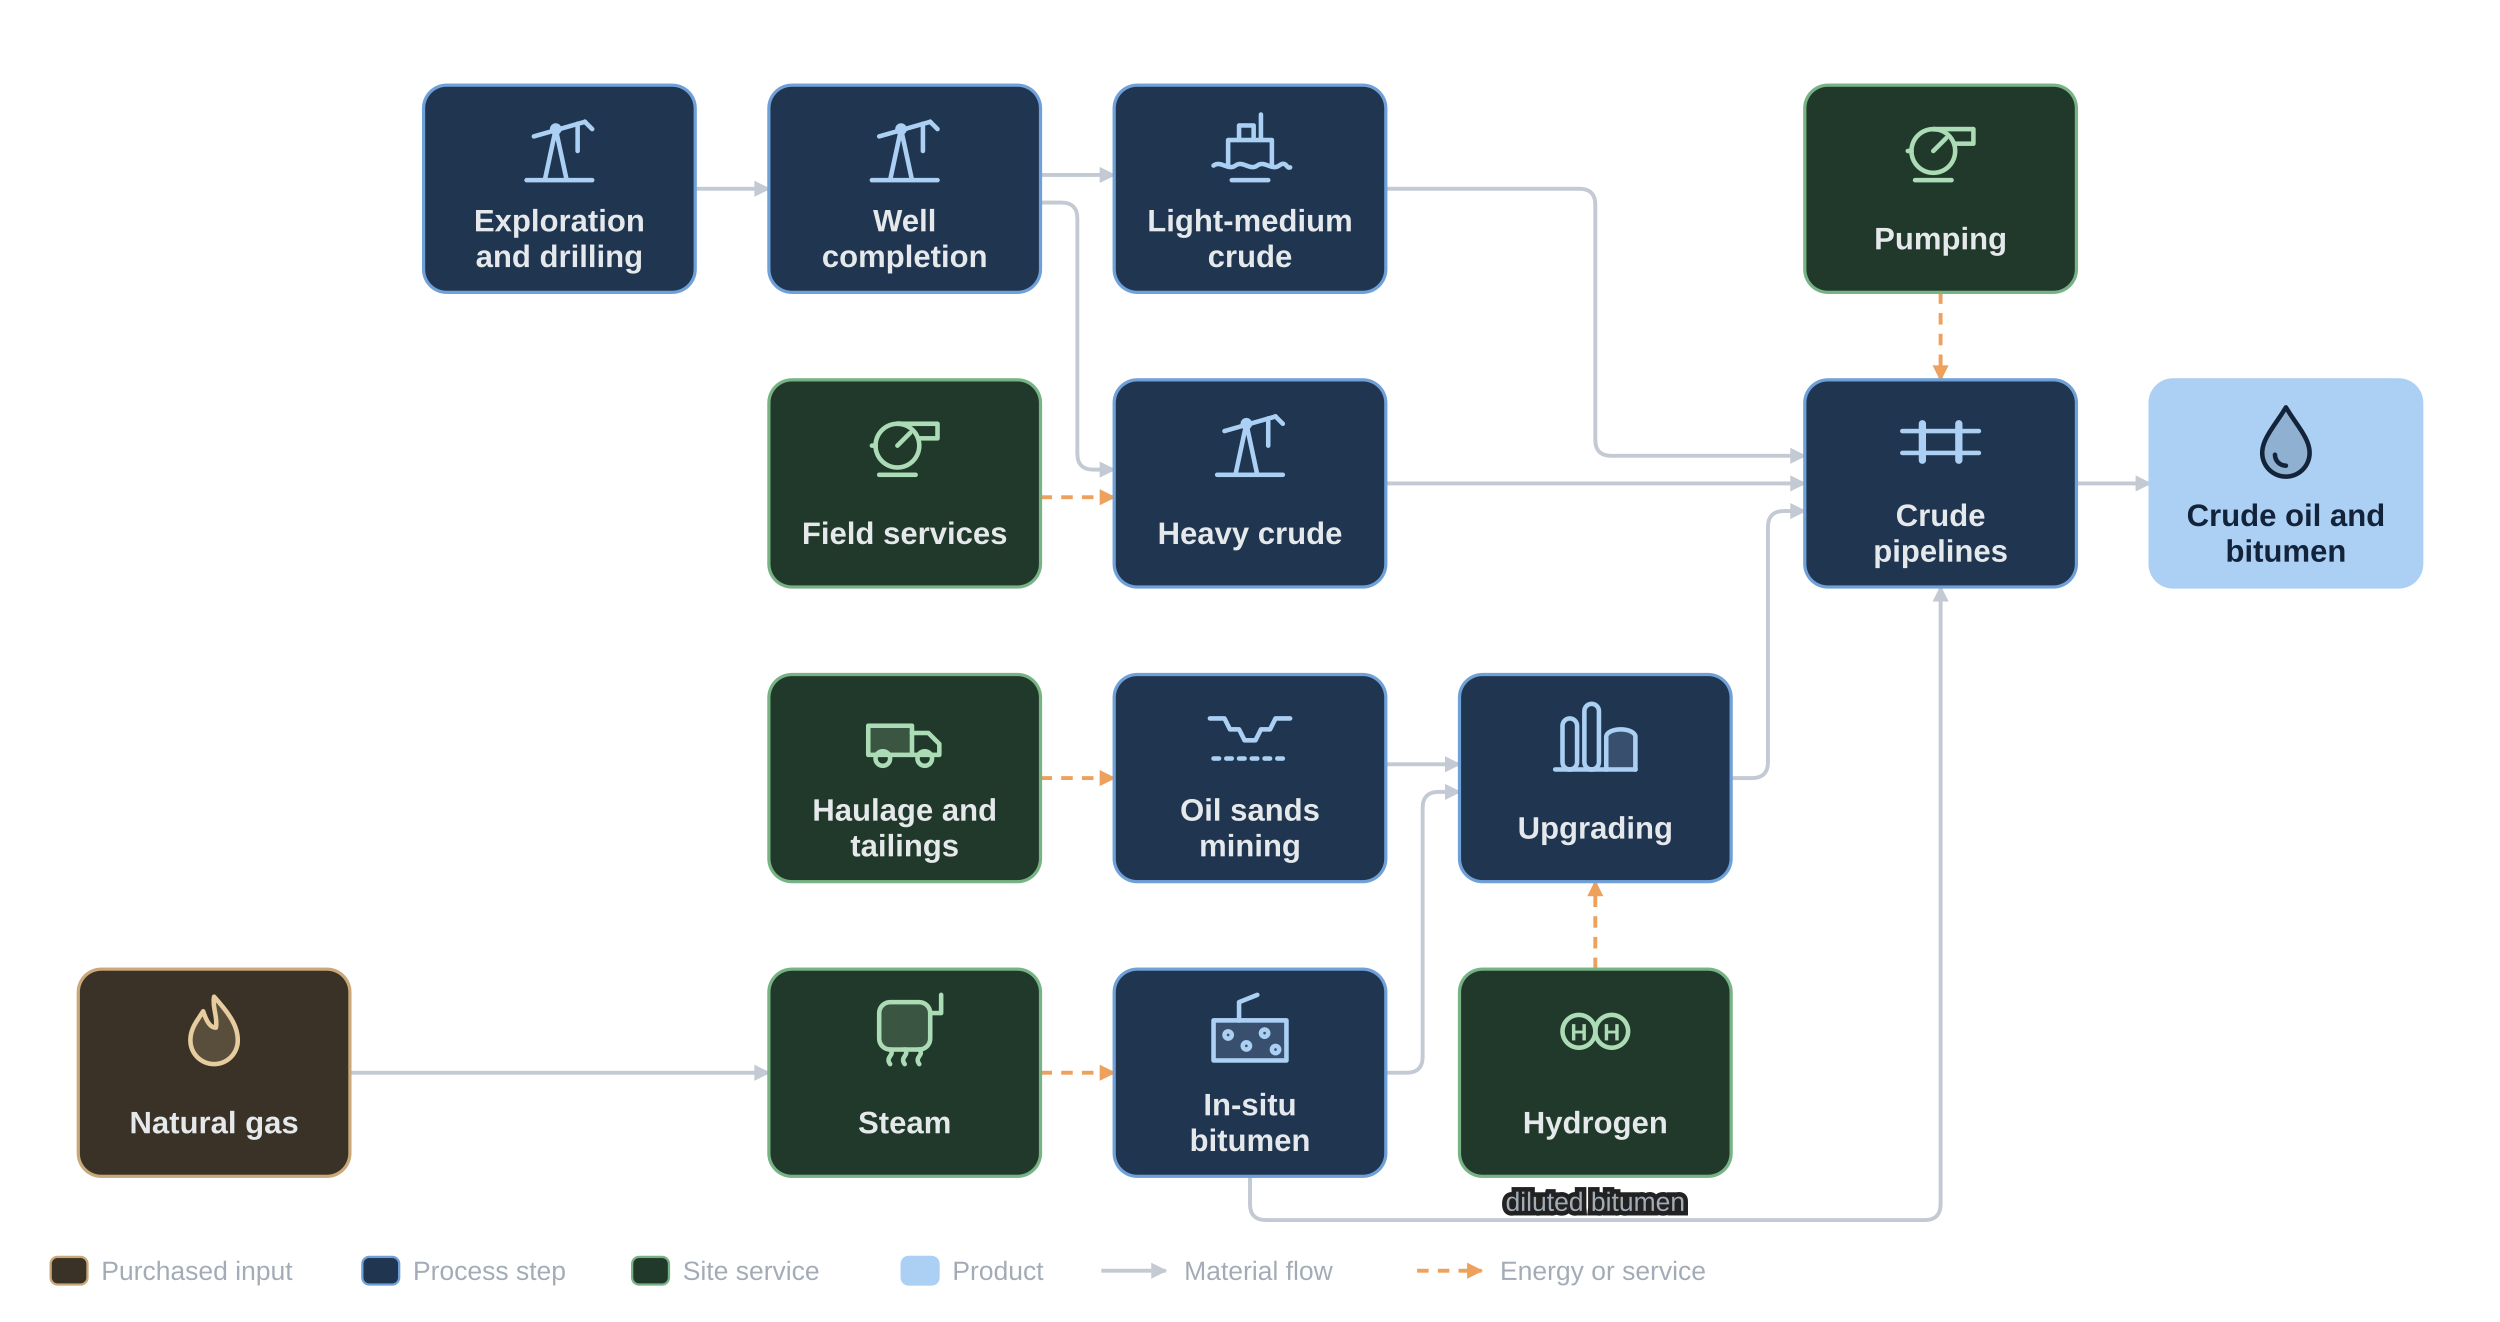
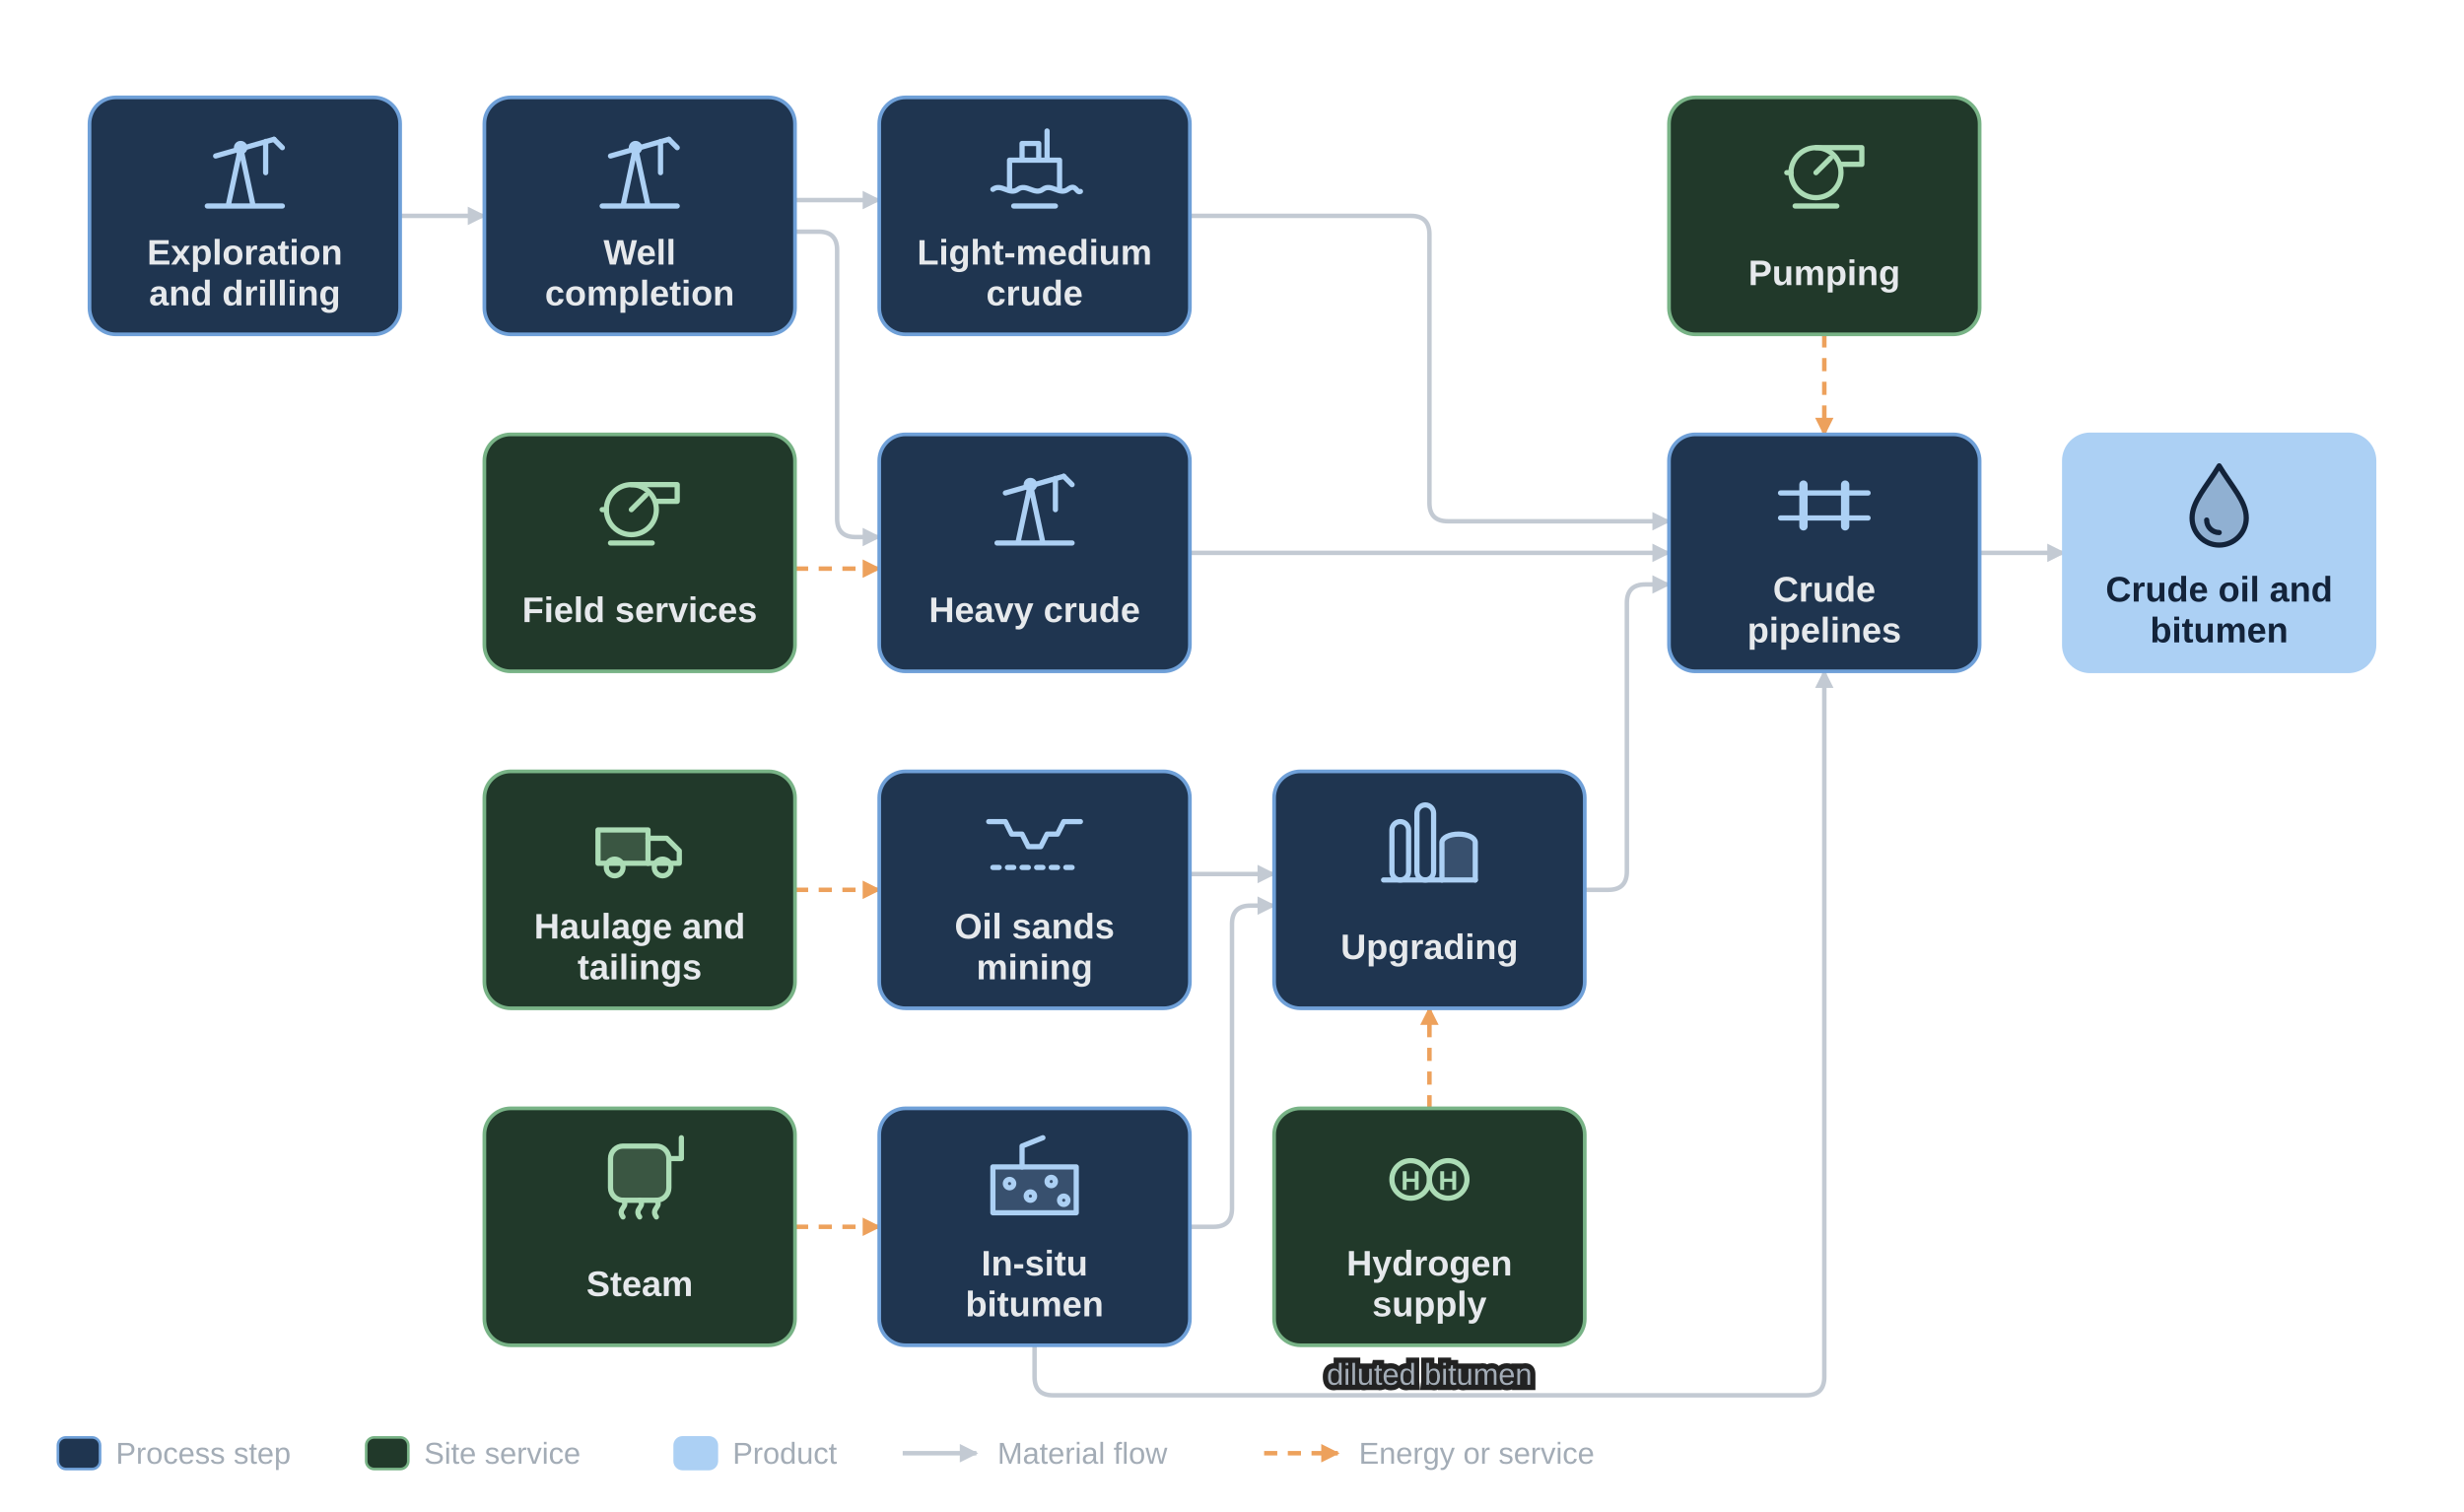
- <svg xmlns="http://www.w3.org/2000/svg" viewBox="0 0 1086 574" width="1086" height="574" font-family="'Source Sans Pro', 'Source Sans 3', 'Segoe UI', 'Helvetica Neue', Arial, sans-serif" role="img" aria-label="Petroleum crude process flowchart">
+ <svg xmlns="http://www.w3.org/2000/svg" viewBox="0 0 936 574" width="936" height="574" font-family="'Source Sans Pro', 'Source Sans 3', 'Segoe UI', 'Helvetica Neue', Arial, sans-serif" role="img" aria-label="Petroleum crude process flowchart">
  <defs>
    <symbol id="icon-boiler" viewBox="0 0 48 48">
      <g fill="none" stroke="currentColor" stroke-width="2.5" stroke-linecap="round" stroke-linejoin="round">
        <rect x="10" y="8" width="28" height="26" rx="6" fill="currentColor" fill-opacity="0.18" />
        <path d="M16 42 c-3-4 3-5 0-8 M24 42 c-3-4 3-5 0-8 M32 42 c-3-4 3-5 0-8" />
        <path d="M38 14 H44 V4" />
      </g>
    </symbol>
    <symbol id="icon-hydrogen" viewBox="0 0 48 48">
      <g fill="none" stroke="currentColor" stroke-width="2.5" stroke-linecap="round" stroke-linejoin="round">
        <circle cx="15" cy="24" r="9" />
        <circle cx="33" cy="24" r="9" />
        <text x="15" y="29" text-anchor="middle" font-size="13" font-weight="700" fill="currentColor" stroke="none">H</text>
        <text x="33" y="29" text-anchor="middle" font-size="13" font-weight="700" fill="currentColor" stroke="none">H</text>
      </g>
    </symbol>
    <symbol id="icon-liquid-fuel" viewBox="0 0 48 48">
      <g fill="none" stroke="currentColor" stroke-width="2.5" stroke-linecap="round" stroke-linejoin="round">
        <path d="M24 5 C30 15 37 22 37 30 A13 13 0 0 1 11 30 C11 22 18 15 24 5 Z" fill="currentColor" fill-opacity="0.18" />
        <path d="M18 31 a6 6 0 0 0 6 6" />
-       </g>
-     </symbol>
-     <symbol id="icon-natural-gas" viewBox="0 0 48 48">
-       <g fill="none" stroke="currentColor" stroke-width="2.5" stroke-linecap="round" stroke-linejoin="round">
-         <path d="M24 5 C31 13 37 20 37 29 A13 13 0 0 1 11 29 C11 22 15 18 18 13 C20 19 22 22 25 22 C26 16 23 11 24 5 Z" fill="currentColor" fill-opacity="0.18" />
      </g>
    </symbol>
    <symbol id="icon-offshore" viewBox="0 0 48 48">
      <g fill="none" stroke="currentColor" stroke-width="2.5" stroke-linecap="round" stroke-linejoin="round">
        <path d="M4 34 c4-3 8 3 12 0 s8 3 12 0 s8 3 12 0 s4 2 6 1" />
        <path d="M12 34 V20 H36 V34 M18 20 V12 H26 V20 M30 20 V6 M14 42 H34" />
      </g>
    </symbol>
    <symbol id="icon-oil-sands" viewBox="0 0 48 48">
      <g fill="none" stroke="currentColor" stroke-width="2.5" stroke-linecap="round" stroke-linejoin="round">
        <path d="M4 18 H44 V40 H4 Z" fill="currentColor" fill-opacity="0.18" />
        <circle cx="12" cy="26" r="2" />
        <circle cx="22" cy="32" r="2" />
        <circle cx="32" cy="25" r="2" />
        <circle cx="38" cy="34" r="2" />
        <path d="M18 18 V8 L28 4" />
      </g>
    </symbol>
    <symbol id="icon-open-pit" viewBox="0 0 48 48">
      <g fill="none" stroke="currentColor" stroke-width="2.5" stroke-linecap="round" stroke-linejoin="round">
        <path d="M2 14 H10 L13 20 H18 L21 26 H27 L30 20 H35 L38 14 H46" />
        <path d="M4 36 H44" stroke-dasharray="3 4" />
      </g>
    </symbol>
    <symbol id="icon-pipeline" viewBox="0 0 48 48">
      <g fill="none" stroke="currentColor" stroke-width="2.5" stroke-linecap="round" stroke-linejoin="round">
        <path d="M3 18 H45 M3 30 H45" />
        <path d="M14 14 V34 M34 14 V34" stroke-width="4" />
      </g>
    </symbol>
    <symbol id="icon-pump" viewBox="0 0 48 48">
      <g fill="none" stroke="currentColor" stroke-width="2.5" stroke-linecap="round" stroke-linejoin="round">
        <circle cx="20" cy="26" r="12" />
        <path d="M20 14 H42 V22 H32" />
        <path d="M6 26 H8 M20 26 L27 19" />
        <path d="M10 42 H30" />
      </g>
    </symbol>
    <symbol id="icon-refinery" viewBox="0 0 48 48">
      <g fill="none" stroke="currentColor" stroke-width="2.5" stroke-linecap="round" stroke-linejoin="round">
        <rect x="6" y="14" width="8" height="28" rx="4" />
        <rect x="18" y="6" width="8" height="36" rx="4" />
        <path d="M30 42 V24 A8 4 0 0 1 46 24 V42" fill="currentColor" fill-opacity="0.18" />
        <path d="M2 42 H46" />
      </g>
    </symbol>
    <symbol id="icon-truck" viewBox="0 0 48 48">
      <g fill="none" stroke="currentColor" stroke-width="2.5" stroke-linecap="round" stroke-linejoin="round">
        <path d="M4 18 H28 V34 H4 Z" fill="currentColor" fill-opacity="0.18" />
        <path d="M28 22 H37 L43 28 V34 H28" />
        <circle cx="12" cy="36" r="4" />
        <circle cx="35" cy="36" r="4" />
      </g>
    </symbol>
    <symbol id="icon-well" viewBox="0 0 48 48">
      <g fill="none" stroke="currentColor" stroke-width="2.5" stroke-linecap="round" stroke-linejoin="round">
        <path d="M6 42 H42 M16 42 L22 14 L28 42 M10 18 L38 10 M34 11 V26 M22 14 L22 14" />
        <circle cx="22" cy="14" r="2" />
        <path d="M38 10 L42 14" />
      </g>
    </symbol>
    <marker id="arrow-material" viewBox="0 0 10 10" refX="9" refY="5" markerWidth="7" markerHeight="7" markerUnits="userSpaceOnUse" orient="auto-start-reverse">
      <path d="M 0 0 L 10 5 L 0 10 z" fill="#c3cad3" />
    </marker>
    <marker id="arrow-energy" viewBox="0 0 10 10" refX="9" refY="5" markerWidth="7" markerHeight="7" markerUnits="userSpaceOnUse" orient="auto-start-reverse">
      <path d="M 0 0 L 10 5 L 0 10 z" fill="#eda15c" />
    </marker>
    <marker id="arrow-emission" viewBox="0 0 10 10" refX="9" refY="5" markerWidth="7" markerHeight="7" markerUnits="userSpaceOnUse" orient="auto-start-reverse">
      <path d="M 0 0 L 10 5 L 0 10 z" fill="#8f9aa6" />
    </marker>
  </defs>
-   <path d="M 302.0 82.0 L 334.0 82.0" fill="none" stroke="#c3cad3" stroke-width="1.7" marker-end="url(#arrow-material)" />
-   <path d="M 452.0 76.0 L 484.0 76.0" fill="none" stroke="#c3cad3" stroke-width="1.7" marker-end="url(#arrow-material)" />
-   <path d="M 452.0 88.0 L 461.0 88.0 Q 468.0 88.0 468.0 95.0 L 468.0 197.0 Q 468.0 204.0 475.0 204.0 L 484.0 204.0" fill="none" stroke="#c3cad3" stroke-width="1.7" marker-end="url(#arrow-material)" />
-   <path d="M 452.0 216.0 L 484.0 216.0" fill="none" stroke="#eda15c" stroke-width="1.7" stroke-dasharray="5 4" marker-end="url(#arrow-energy)" />
-   <path d="M 452.0 338.0 L 484.0 338.0" fill="none" stroke="#eda15c" stroke-width="1.7" stroke-dasharray="5 4" marker-end="url(#arrow-energy)" />
-   <path d="M 152.0 466.0 L 334.0 466.0" fill="none" stroke="#c3cad3" stroke-width="1.7" marker-end="url(#arrow-material)" />
-   <path d="M 452.0 466.0 L 484.0 466.0" fill="none" stroke="#eda15c" stroke-width="1.7" stroke-dasharray="5 4" marker-end="url(#arrow-energy)" />
-   <path d="M 602.0 332.0 L 634.0 332.0" fill="none" stroke="#c3cad3" stroke-width="1.7" marker-end="url(#arrow-material)" />
-   <path d="M 602.0 466.0 L 611.0 466.0 Q 618.0 466.0 618.0 459.0 L 618.0 351.0 Q 618.0 344.0 625.0 344.0 L 634.0 344.0" fill="none" stroke="#c3cad3" stroke-width="1.7" marker-end="url(#arrow-material)" />
-   <path d="M 693.0 421.0 L 693.0 383.0" fill="none" stroke="#eda15c" stroke-width="1.7" stroke-dasharray="5 4" marker-end="url(#arrow-energy)" />
-   <path d="M 602.0 82.0 L 686.0 82.0 Q 693.0 82.0 693.0 89.0 L 693.0 191.0 Q 693.0 198.0 700.0 198.0 L 784.0 198.0" fill="none" stroke="#c3cad3" stroke-width="1.7" marker-end="url(#arrow-material)" />
-   <path d="M 602.0 210.0 L 784.0 210.0" fill="none" stroke="#c3cad3" stroke-width="1.7" marker-end="url(#arrow-material)" />
-   <path d="M 752.0 338.0 L 761.0 338.0 Q 768.0 338.0 768.0 331.0 L 768.0 229.0 Q 768.0 222.0 775.0 222.0 L 784.0 222.0" fill="none" stroke="#c3cad3" stroke-width="1.7" marker-end="url(#arrow-material)" />
-   <path d="M 543.0 511.0 L 543.0 523.0 Q 543.0 530.0 550.0 530.0 L 836.0 530.0 Q 843.0 530.0 843.0 523.0 L 843.0 255.0" fill="none" stroke="#c3cad3" stroke-width="1.7" marker-end="url(#arrow-material)" />
-   <text x="693.0" y="526.0" text-anchor="middle" font-size="11.5" fill="#a3acb6" stroke="#222222" stroke-width="4" paint-order="stroke">diluted bitumen</text>
-   <path d="M 843.0 127.0 L 843.0 165.0" fill="none" stroke="#eda15c" stroke-width="1.7" stroke-dasharray="5 4" marker-end="url(#arrow-energy)" />
-   <path d="M 902.0 210.0 L 934.0 210.0" fill="none" stroke="#c3cad3" stroke-width="1.7" marker-end="url(#arrow-material)" />
+   <path d="M 152.0 82.0 L 184.0 82.0" fill="none" stroke="#c3cad3" stroke-width="1.7" marker-end="url(#arrow-material)" />
+   <path d="M 302.0 76.0 L 334.0 76.0" fill="none" stroke="#c3cad3" stroke-width="1.7" marker-end="url(#arrow-material)" />
+   <path d="M 302.0 88.0 L 311.0 88.0 Q 318.0 88.0 318.0 95.0 L 318.0 197.0 Q 318.0 204.0 325.0 204.0 L 334.0 204.0" fill="none" stroke="#c3cad3" stroke-width="1.7" marker-end="url(#arrow-material)" />
+   <path d="M 302.0 216.0 L 334.0 216.0" fill="none" stroke="#eda15c" stroke-width="1.7" stroke-dasharray="5 4" marker-end="url(#arrow-energy)" />
+   <path d="M 302.0 338.0 L 334.0 338.0" fill="none" stroke="#eda15c" stroke-width="1.7" stroke-dasharray="5 4" marker-end="url(#arrow-energy)" />
+   <path d="M 302.0 466.0 L 334.0 466.0" fill="none" stroke="#eda15c" stroke-width="1.7" stroke-dasharray="5 4" marker-end="url(#arrow-energy)" />
+   <path d="M 452.0 332.0 L 484.0 332.0" fill="none" stroke="#c3cad3" stroke-width="1.7" marker-end="url(#arrow-material)" />
+   <path d="M 452.0 466.0 L 461.0 466.0 Q 468.0 466.0 468.0 459.0 L 468.0 351.0 Q 468.0 344.0 475.0 344.0 L 484.0 344.0" fill="none" stroke="#c3cad3" stroke-width="1.7" marker-end="url(#arrow-material)" />
+   <path d="M 543.0 421.0 L 543.0 383.0" fill="none" stroke="#eda15c" stroke-width="1.7" stroke-dasharray="5 4" marker-end="url(#arrow-energy)" />
+   <path d="M 452.0 82.0 L 536.0 82.0 Q 543.0 82.0 543.0 89.0 L 543.0 191.0 Q 543.0 198.0 550.0 198.0 L 634.0 198.0" fill="none" stroke="#c3cad3" stroke-width="1.7" marker-end="url(#arrow-material)" />
+   <path d="M 452.0 210.0 L 634.0 210.0" fill="none" stroke="#c3cad3" stroke-width="1.7" marker-end="url(#arrow-material)" />
+   <path d="M 602.0 338.0 L 611.0 338.0 Q 618.0 338.0 618.0 331.0 L 618.0 229.0 Q 618.0 222.0 625.0 222.0 L 634.0 222.0" fill="none" stroke="#c3cad3" stroke-width="1.7" marker-end="url(#arrow-material)" />
+   <path d="M 393.0 511.0 L 393.0 523.0 Q 393.0 530.0 400.0 530.0 L 686.0 530.0 Q 693.0 530.0 693.0 523.0 L 693.0 255.0" fill="none" stroke="#c3cad3" stroke-width="1.7" marker-end="url(#arrow-material)" />
+   <text x="543.0" y="526.0" text-anchor="middle" font-size="11.5" fill="#a3acb6" stroke="#222222" stroke-width="4" paint-order="stroke">diluted bitumen</text>
+   <path d="M 693.0 127.0 L 693.0 165.0" fill="none" stroke="#eda15c" stroke-width="1.7" stroke-dasharray="5 4" marker-end="url(#arrow-energy)" />
+   <path d="M 752.0 210.0 L 784.0 210.0" fill="none" stroke="#c3cad3" stroke-width="1.7" marker-end="url(#arrow-material)" />
  <g>
-     <rect x="34.0" y="421.0" width="118" height="90" rx="10" fill="#3a3226" stroke="#c9a979" stroke-width="1.4" />
-     <use href="#icon-natural-gas" x="74.0" y="429.0" width="38" height="38" style="color:#e6cc9f" />
-     <text x="93.0" y="492.3" text-anchor="middle" font-size="13.5" font-weight="600" fill="#e6e9ec">Natural gas</text>
+     <rect x="34.0" y="37.0" width="118" height="90" rx="10" fill="#1f3550" stroke="#6fa0d8" stroke-width="1.4" />
+     <use href="#icon-well" x="74.0" y="45.0" width="38" height="38" style="color:#acd0f4" />
+     <text x="93.0" y="100.5" text-anchor="middle" font-size="13.5" font-weight="600" fill="#e6e9ec">Exploration</text>
+     <text x="93.0" y="116.0" text-anchor="middle" font-size="13.5" font-weight="600" fill="#e6e9ec">and drilling</text>
  </g>
  <g>
    <rect x="184.0" y="37.0" width="118" height="90" rx="10" fill="#1f3550" stroke="#6fa0d8" stroke-width="1.4" />
    <use href="#icon-well" x="224.0" y="45.0" width="38" height="38" style="color:#acd0f4" />
-     <text x="243.0" y="100.5" text-anchor="middle" font-size="13.5" font-weight="600" fill="#e6e9ec">Exploration</text>
-     <text x="243.0" y="116.0" text-anchor="middle" font-size="13.5" font-weight="600" fill="#e6e9ec">and drilling</text>
+     <text x="243.0" y="100.5" text-anchor="middle" font-size="13.5" font-weight="600" fill="#e6e9ec">Well</text>
+     <text x="243.0" y="116.0" text-anchor="middle" font-size="13.5" font-weight="600" fill="#e6e9ec">completion</text>
  </g>
  <g>
    <rect x="334.0" y="37.0" width="118" height="90" rx="10" fill="#1f3550" stroke="#6fa0d8" stroke-width="1.4" />
-     <use href="#icon-well" x="374.0" y="45.0" width="38" height="38" style="color:#acd0f4" />
-     <text x="393.0" y="100.5" text-anchor="middle" font-size="13.5" font-weight="600" fill="#e6e9ec">Well</text>
-     <text x="393.0" y="116.0" text-anchor="middle" font-size="13.5" font-weight="600" fill="#e6e9ec">completion</text>
+     <use href="#icon-offshore" x="374.0" y="45.0" width="38" height="38" style="color:#acd0f4" />
+     <text x="393.0" y="100.5" text-anchor="middle" font-size="13.5" font-weight="600" fill="#e6e9ec">Light-medium</text>
+     <text x="393.0" y="116.0" text-anchor="middle" font-size="13.5" font-weight="600" fill="#e6e9ec">crude</text>
  </g>
  <g>
-     <rect x="484.0" y="37.0" width="118" height="90" rx="10" fill="#1f3550" stroke="#6fa0d8" stroke-width="1.4" />
-     <use href="#icon-offshore" x="524.0" y="45.0" width="38" height="38" style="color:#acd0f4" />
-     <text x="543.0" y="100.5" text-anchor="middle" font-size="13.5" font-weight="600" fill="#e6e9ec">Light-medium</text>
-     <text x="543.0" y="116.0" text-anchor="middle" font-size="13.5" font-weight="600" fill="#e6e9ec">crude</text>
+     <rect x="184.0" y="165.0" width="118" height="90" rx="10" fill="#21392a" stroke="#78b386" stroke-width="1.4" />
+     <use href="#icon-pump" x="224.0" y="173.0" width="38" height="38" style="color:#acdcb6" />
+     <text x="243.0" y="236.3" text-anchor="middle" font-size="13.5" font-weight="600" fill="#e6e9ec">Field services</text>
  </g>
  <g>
-     <rect x="334.0" y="165.0" width="118" height="90" rx="10" fill="#21392a" stroke="#78b386" stroke-width="1.4" />
-     <use href="#icon-pump" x="374.0" y="173.0" width="38" height="38" style="color:#acdcb6" />
-     <text x="393.0" y="236.3" text-anchor="middle" font-size="13.5" font-weight="600" fill="#e6e9ec">Field services</text>
+     <rect x="334.0" y="165.0" width="118" height="90" rx="10" fill="#1f3550" stroke="#6fa0d8" stroke-width="1.4" />
+     <use href="#icon-well" x="374.0" y="173.0" width="38" height="38" style="color:#acd0f4" />
+     <text x="393.0" y="236.3" text-anchor="middle" font-size="13.5" font-weight="600" fill="#e6e9ec">Heavy crude</text>
  </g>
  <g>
-     <rect x="484.0" y="165.0" width="118" height="90" rx="10" fill="#1f3550" stroke="#6fa0d8" stroke-width="1.4" />
-     <use href="#icon-well" x="524.0" y="173.0" width="38" height="38" style="color:#acd0f4" />
-     <text x="543.0" y="236.3" text-anchor="middle" font-size="13.5" font-weight="600" fill="#e6e9ec">Heavy crude</text>
+     <rect x="184.0" y="293.0" width="118" height="90" rx="10" fill="#21392a" stroke="#78b386" stroke-width="1.4" />
+     <use href="#icon-truck" x="224.0" y="301.0" width="38" height="38" style="color:#acdcb6" />
+     <text x="243.0" y="356.5" text-anchor="middle" font-size="13.5" font-weight="600" fill="#e6e9ec">Haulage and</text>
+     <text x="243.0" y="372.0" text-anchor="middle" font-size="13.5" font-weight="600" fill="#e6e9ec">tailings</text>
  </g>
  <g>
-     <rect x="334.0" y="293.0" width="118" height="90" rx="10" fill="#21392a" stroke="#78b386" stroke-width="1.4" />
-     <use href="#icon-truck" x="374.0" y="301.0" width="38" height="38" style="color:#acdcb6" />
-     <text x="393.0" y="356.5" text-anchor="middle" font-size="13.5" font-weight="600" fill="#e6e9ec">Haulage and</text>
-     <text x="393.0" y="372.0" text-anchor="middle" font-size="13.5" font-weight="600" fill="#e6e9ec">tailings</text>
+     <rect x="334.0" y="293.0" width="118" height="90" rx="10" fill="#1f3550" stroke="#6fa0d8" stroke-width="1.4" />
+     <use href="#icon-open-pit" x="374.0" y="301.0" width="38" height="38" style="color:#acd0f4" />
+     <text x="393.0" y="356.5" text-anchor="middle" font-size="13.5" font-weight="600" fill="#e6e9ec">Oil sands</text>
+     <text x="393.0" y="372.0" text-anchor="middle" font-size="13.5" font-weight="600" fill="#e6e9ec">mining</text>
+   </g>
+   <g>
+     <rect x="184.0" y="421.0" width="118" height="90" rx="10" fill="#21392a" stroke="#78b386" stroke-width="1.4" />
+     <use href="#icon-boiler" x="224.0" y="429.0" width="38" height="38" style="color:#acdcb6" />
+     <text x="243.0" y="492.3" text-anchor="middle" font-size="13.5" font-weight="600" fill="#e6e9ec">Steam</text>
+   </g>
+   <g>
+     <rect x="334.0" y="421.0" width="118" height="90" rx="10" fill="#1f3550" stroke="#6fa0d8" stroke-width="1.4" />
+     <use href="#icon-oil-sands" x="374.0" y="429.0" width="38" height="38" style="color:#acd0f4" />
+     <text x="393.0" y="484.5" text-anchor="middle" font-size="13.5" font-weight="600" fill="#e6e9ec">In-situ</text>
+     <text x="393.0" y="500.0" text-anchor="middle" font-size="13.5" font-weight="600" fill="#e6e9ec">bitumen</text>
  </g>
  <g>
    <rect x="484.0" y="293.0" width="118" height="90" rx="10" fill="#1f3550" stroke="#6fa0d8" stroke-width="1.4" />
-     <use href="#icon-open-pit" x="524.0" y="301.0" width="38" height="38" style="color:#acd0f4" />
-     <text x="543.0" y="356.5" text-anchor="middle" font-size="13.5" font-weight="600" fill="#e6e9ec">Oil sands</text>
-     <text x="543.0" y="372.0" text-anchor="middle" font-size="13.5" font-weight="600" fill="#e6e9ec">mining</text>
+     <use href="#icon-refinery" x="524.0" y="301.0" width="38" height="38" style="color:#acd0f4" />
+     <text x="543.0" y="364.3" text-anchor="middle" font-size="13.5" font-weight="600" fill="#e6e9ec">Upgrading</text>
  </g>
  <g>
-     <rect x="334.0" y="421.0" width="118" height="90" rx="10" fill="#21392a" stroke="#78b386" stroke-width="1.4" />
-     <use href="#icon-boiler" x="374.0" y="429.0" width="38" height="38" style="color:#acdcb6" />
-     <text x="393.0" y="492.3" text-anchor="middle" font-size="13.5" font-weight="600" fill="#e6e9ec">Steam</text>
+     <rect x="484.0" y="421.0" width="118" height="90" rx="10" fill="#21392a" stroke="#78b386" stroke-width="1.4" />
+     <use href="#icon-hydrogen" x="524.0" y="429.0" width="38" height="38" style="color:#acdcb6" />
+     <text x="543.0" y="484.5" text-anchor="middle" font-size="13.5" font-weight="600" fill="#e6e9ec">Hydrogen</text>
+     <text x="543.0" y="500.0" text-anchor="middle" font-size="13.5" font-weight="600" fill="#e6e9ec">supply</text>
  </g>
  <g>
-     <rect x="484.0" y="421.0" width="118" height="90" rx="10" fill="#1f3550" stroke="#6fa0d8" stroke-width="1.4" />
-     <use href="#icon-oil-sands" x="524.0" y="429.0" width="38" height="38" style="color:#acd0f4" />
-     <text x="543.0" y="484.5" text-anchor="middle" font-size="13.5" font-weight="600" fill="#e6e9ec">In-situ</text>
-     <text x="543.0" y="500.0" text-anchor="middle" font-size="13.5" font-weight="600" fill="#e6e9ec">bitumen</text>
+     <rect x="634.0" y="37.0" width="118" height="90" rx="10" fill="#21392a" stroke="#78b386" stroke-width="1.4" />
+     <use href="#icon-pump" x="674.0" y="45.0" width="38" height="38" style="color:#acdcb6" />
+     <text x="693.0" y="108.3" text-anchor="middle" font-size="13.5" font-weight="600" fill="#e6e9ec">Pumping</text>
  </g>
  <g>
-     <rect x="634.0" y="293.0" width="118" height="90" rx="10" fill="#1f3550" stroke="#6fa0d8" stroke-width="1.4" />
-     <use href="#icon-refinery" x="674.0" y="301.0" width="38" height="38" style="color:#acd0f4" />
-     <text x="693.0" y="364.3" text-anchor="middle" font-size="13.5" font-weight="600" fill="#e6e9ec">Upgrading</text>
+     <rect x="634.0" y="165.0" width="118" height="90" rx="10" fill="#1f3550" stroke="#6fa0d8" stroke-width="1.4" />
+     <use href="#icon-pipeline" x="674.0" y="173.0" width="38" height="38" style="color:#acd0f4" />
+     <text x="693.0" y="228.5" text-anchor="middle" font-size="13.5" font-weight="600" fill="#e6e9ec">Crude</text>
+     <text x="693.0" y="244.0" text-anchor="middle" font-size="13.5" font-weight="600" fill="#e6e9ec">pipelines</text>
  </g>
  <g>
-     <rect x="634.0" y="421.0" width="118" height="90" rx="10" fill="#21392a" stroke="#78b386" stroke-width="1.4" />
-     <use href="#icon-hydrogen" x="674.0" y="429.0" width="38" height="38" style="color:#acdcb6" />
-     <text x="693.0" y="492.3" text-anchor="middle" font-size="13.5" font-weight="600" fill="#e6e9ec">Hydrogen</text>
+     <rect x="784.0" y="165.0" width="118" height="90" rx="10" fill="#acd0f4" stroke="#acd0f4" stroke-width="1.4" />
+     <use href="#icon-liquid-fuel" x="824.0" y="173.0" width="38" height="38" style="color:#13233a" />
+     <text x="843.0" y="228.5" text-anchor="middle" font-size="13.5" font-weight="600" fill="#13233a">Crude oil and</text>
+     <text x="843.0" y="244.0" text-anchor="middle" font-size="13.5" font-weight="600" fill="#13233a">bitumen</text>
  </g>
-   <g>
-     <rect x="784.0" y="37.0" width="118" height="90" rx="10" fill="#21392a" stroke="#78b386" stroke-width="1.4" />
-     <use href="#icon-pump" x="824.0" y="45.0" width="38" height="38" style="color:#acdcb6" />
-     <text x="843.0" y="108.3" text-anchor="middle" font-size="13.5" font-weight="600" fill="#e6e9ec">Pumping</text>
-   </g>
-   <g>
-     <rect x="784.0" y="165.0" width="118" height="90" rx="10" fill="#1f3550" stroke="#6fa0d8" stroke-width="1.4" />
-     <use href="#icon-pipeline" x="824.0" y="173.0" width="38" height="38" style="color:#acd0f4" />
-     <text x="843.0" y="228.5" text-anchor="middle" font-size="13.5" font-weight="600" fill="#e6e9ec">Crude</text>
-     <text x="843.0" y="244.0" text-anchor="middle" font-size="13.5" font-weight="600" fill="#e6e9ec">pipelines</text>
-   </g>
-   <g>
-     <rect x="934.0" y="165.0" width="118" height="90" rx="10" fill="#acd0f4" stroke="#acd0f4" stroke-width="1.4" />
-     <use href="#icon-liquid-fuel" x="974.0" y="173.0" width="38" height="38" style="color:#13233a" />
-     <text x="993.0" y="228.5" text-anchor="middle" font-size="13.5" font-weight="600" fill="#13233a">Crude oil and</text>
-     <text x="993.0" y="244.0" text-anchor="middle" font-size="13.5" font-weight="600" fill="#13233a">bitumen</text>
-   </g>
-   <rect x="22.0" y="546" width="16" height="12" rx="3" fill="#3a3226" stroke="#c9a979" />
-   <text x="44.0" y="556" font-size="11.5" fill="#a3acb6">Purchased input</text>
-   <rect x="157.4" y="546" width="16" height="12" rx="3" fill="#1f3550" stroke="#6fa0d8" />
-   <text x="179.4" y="556" font-size="11.5" fill="#a3acb6">Process step</text>
-   <rect x="274.6" y="546" width="16" height="12" rx="3" fill="#21392a" stroke="#78b386" />
-   <text x="296.6" y="556" font-size="11.5" fill="#a3acb6">Site service</text>
-   <rect x="391.7" y="546" width="16" height="12" rx="3" fill="#acd0f4" stroke="#acd0f4" />
-   <text x="413.7" y="556" font-size="11.5" fill="#a3acb6">Product</text>
-   <path d="M 478.4 552 H 506.4" stroke="#c3cad3" stroke-width="1.7" marker-end="url(#arrow-material)" />
-   <text x="514.4" y="556" font-size="11.5" fill="#a3acb6">Material flow</text>
-   <path d="M 615.6 552 H 643.6" stroke="#eda15c" stroke-width="1.7" stroke-dasharray="5 4" marker-end="url(#arrow-energy)" />
-   <text x="651.6" y="556" font-size="11.5" fill="#a3acb6">Energy or service</text>
+   <rect x="22.0" y="546" width="16" height="12" rx="3" fill="#1f3550" stroke="#6fa0d8" />
+   <text x="44.0" y="556" font-size="11.5" fill="#a3acb6">Process step</text>
+   <rect x="139.1" y="546" width="16" height="12" rx="3" fill="#21392a" stroke="#78b386" />
+   <text x="161.1" y="556" font-size="11.5" fill="#a3acb6">Site service</text>
+   <rect x="256.3" y="546" width="16" height="12" rx="3" fill="#acd0f4" stroke="#acd0f4" />
+   <text x="278.3" y="556" font-size="11.5" fill="#a3acb6">Product</text>
+   <path d="M 342.9 552 H 370.9" stroke="#c3cad3" stroke-width="1.7" marker-end="url(#arrow-material)" />
+   <text x="378.9" y="556" font-size="11.5" fill="#a3acb6">Material flow</text>
+   <path d="M 480.2 552 H 508.2" stroke="#eda15c" stroke-width="1.7" stroke-dasharray="5 4" marker-end="url(#arrow-energy)" />
+   <text x="516.2" y="556" font-size="11.5" fill="#a3acb6">Energy or service</text>
</svg>
